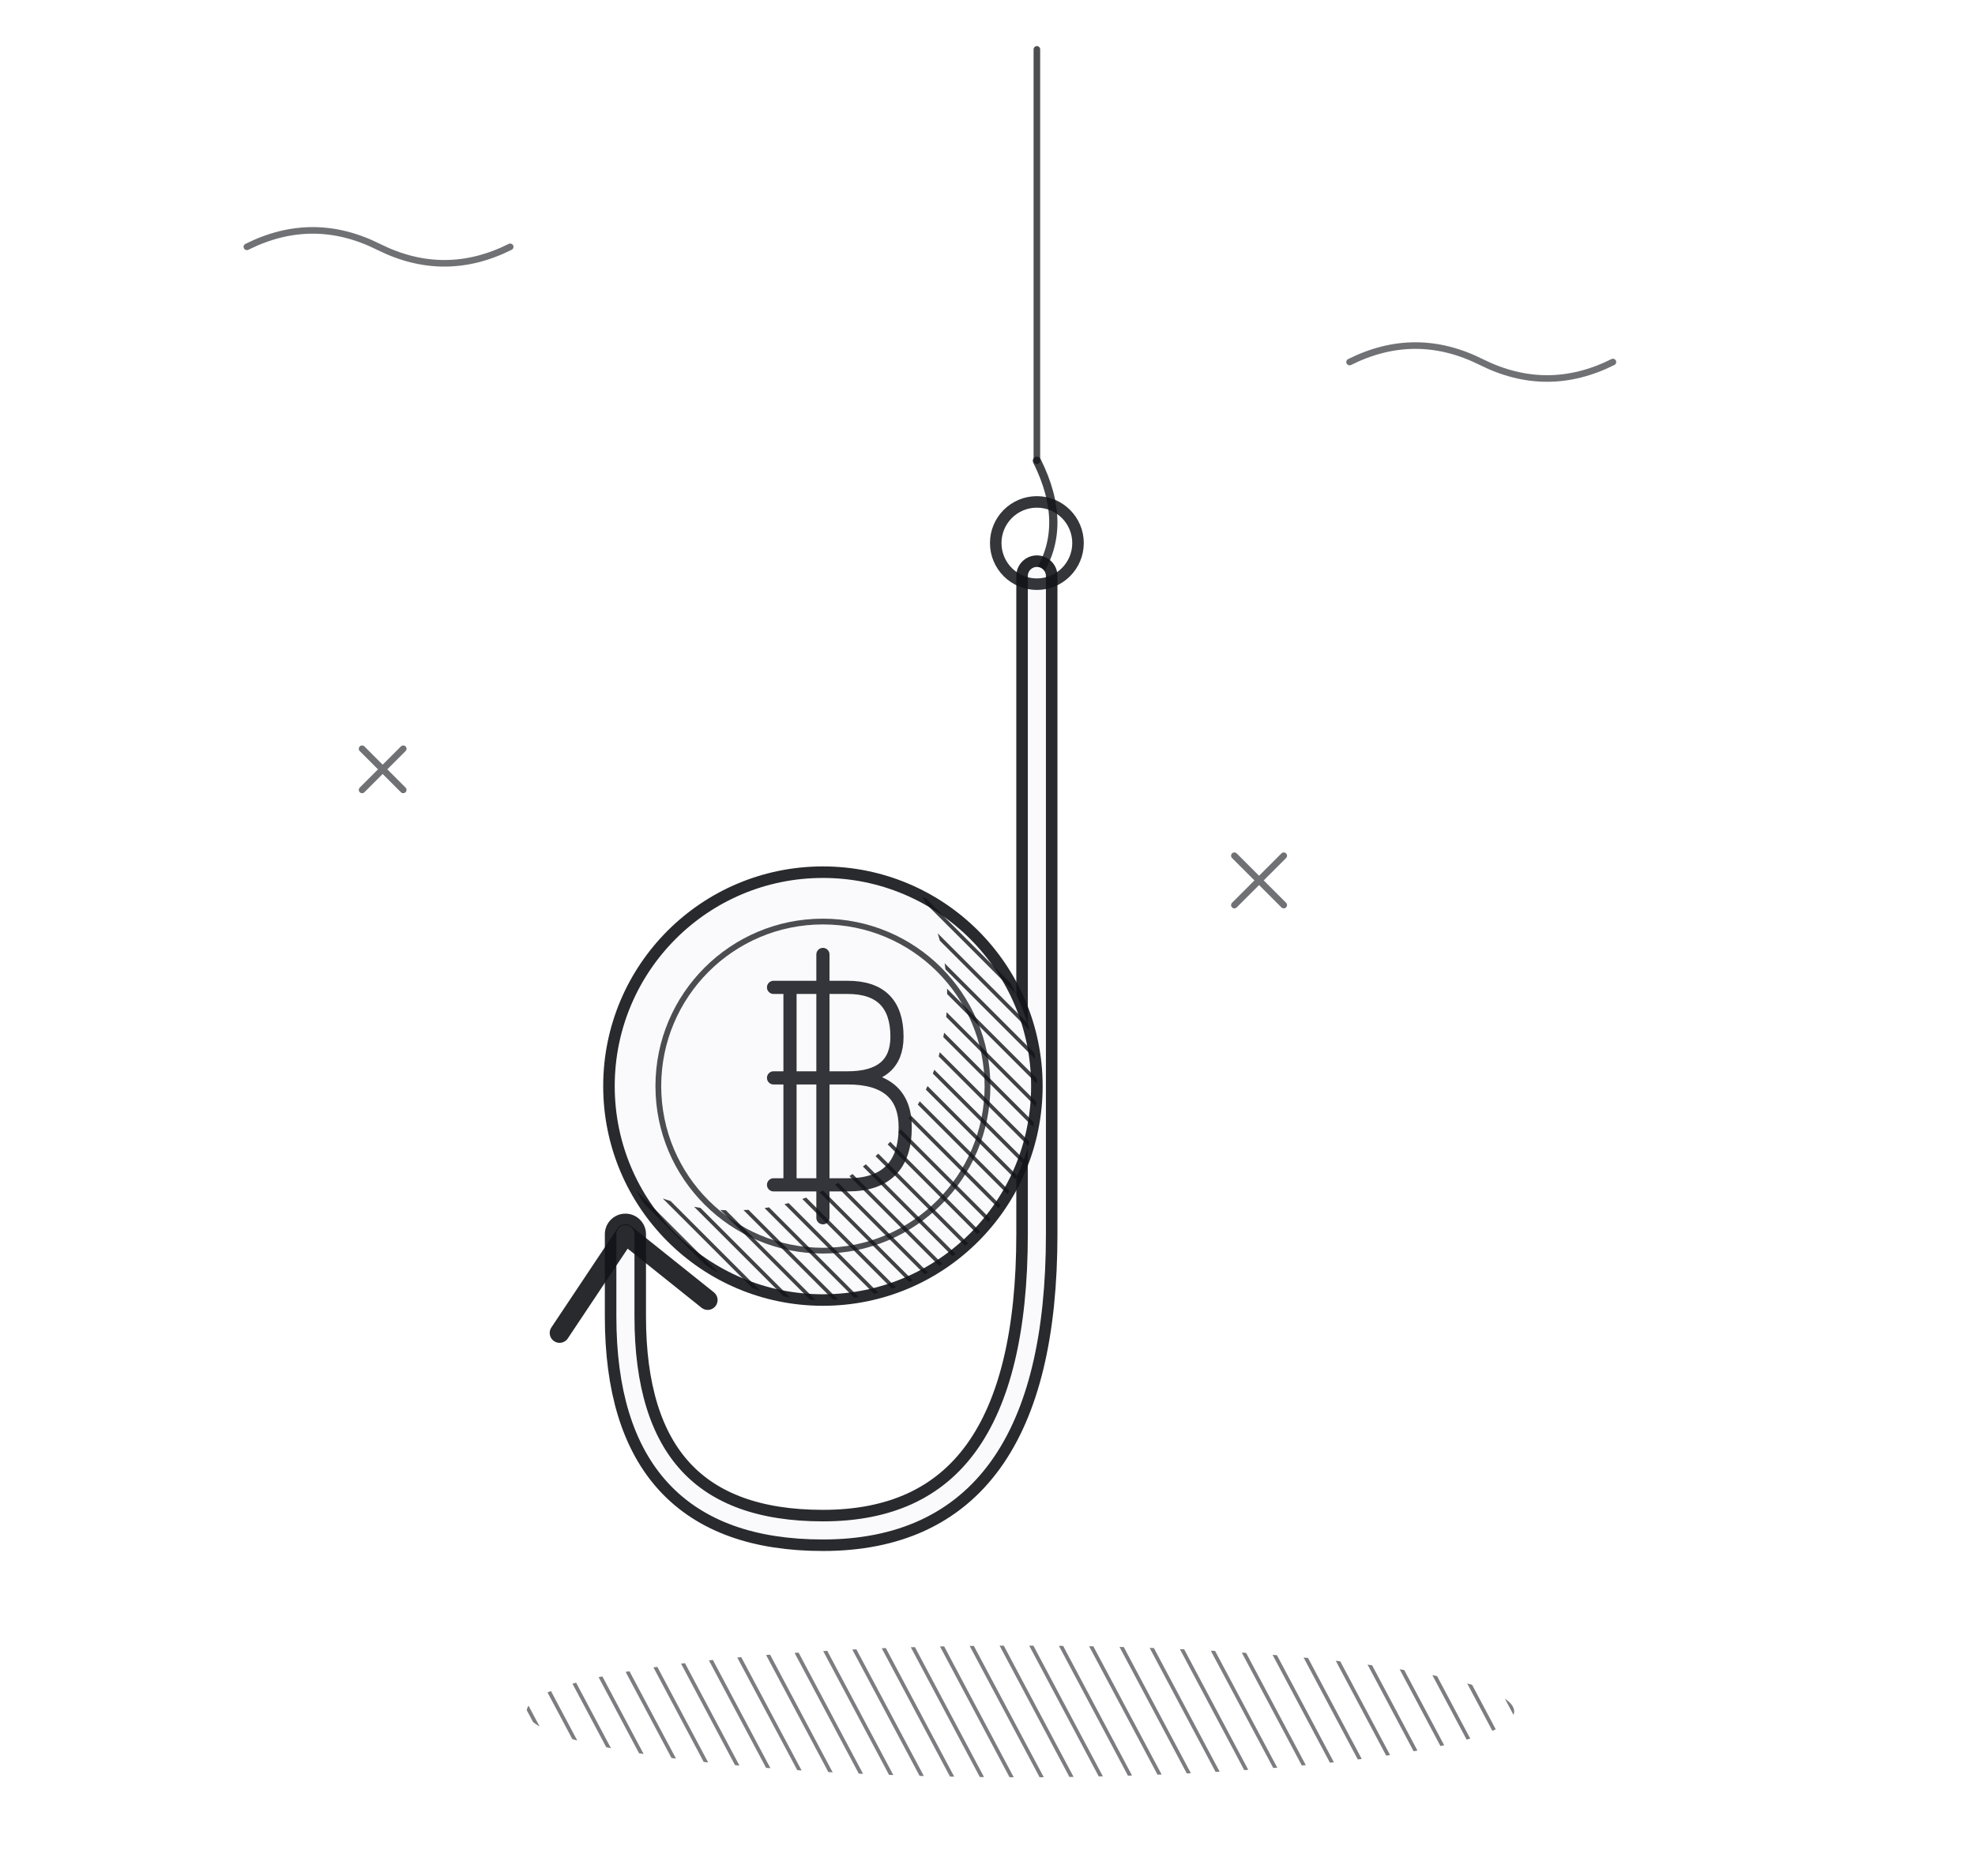
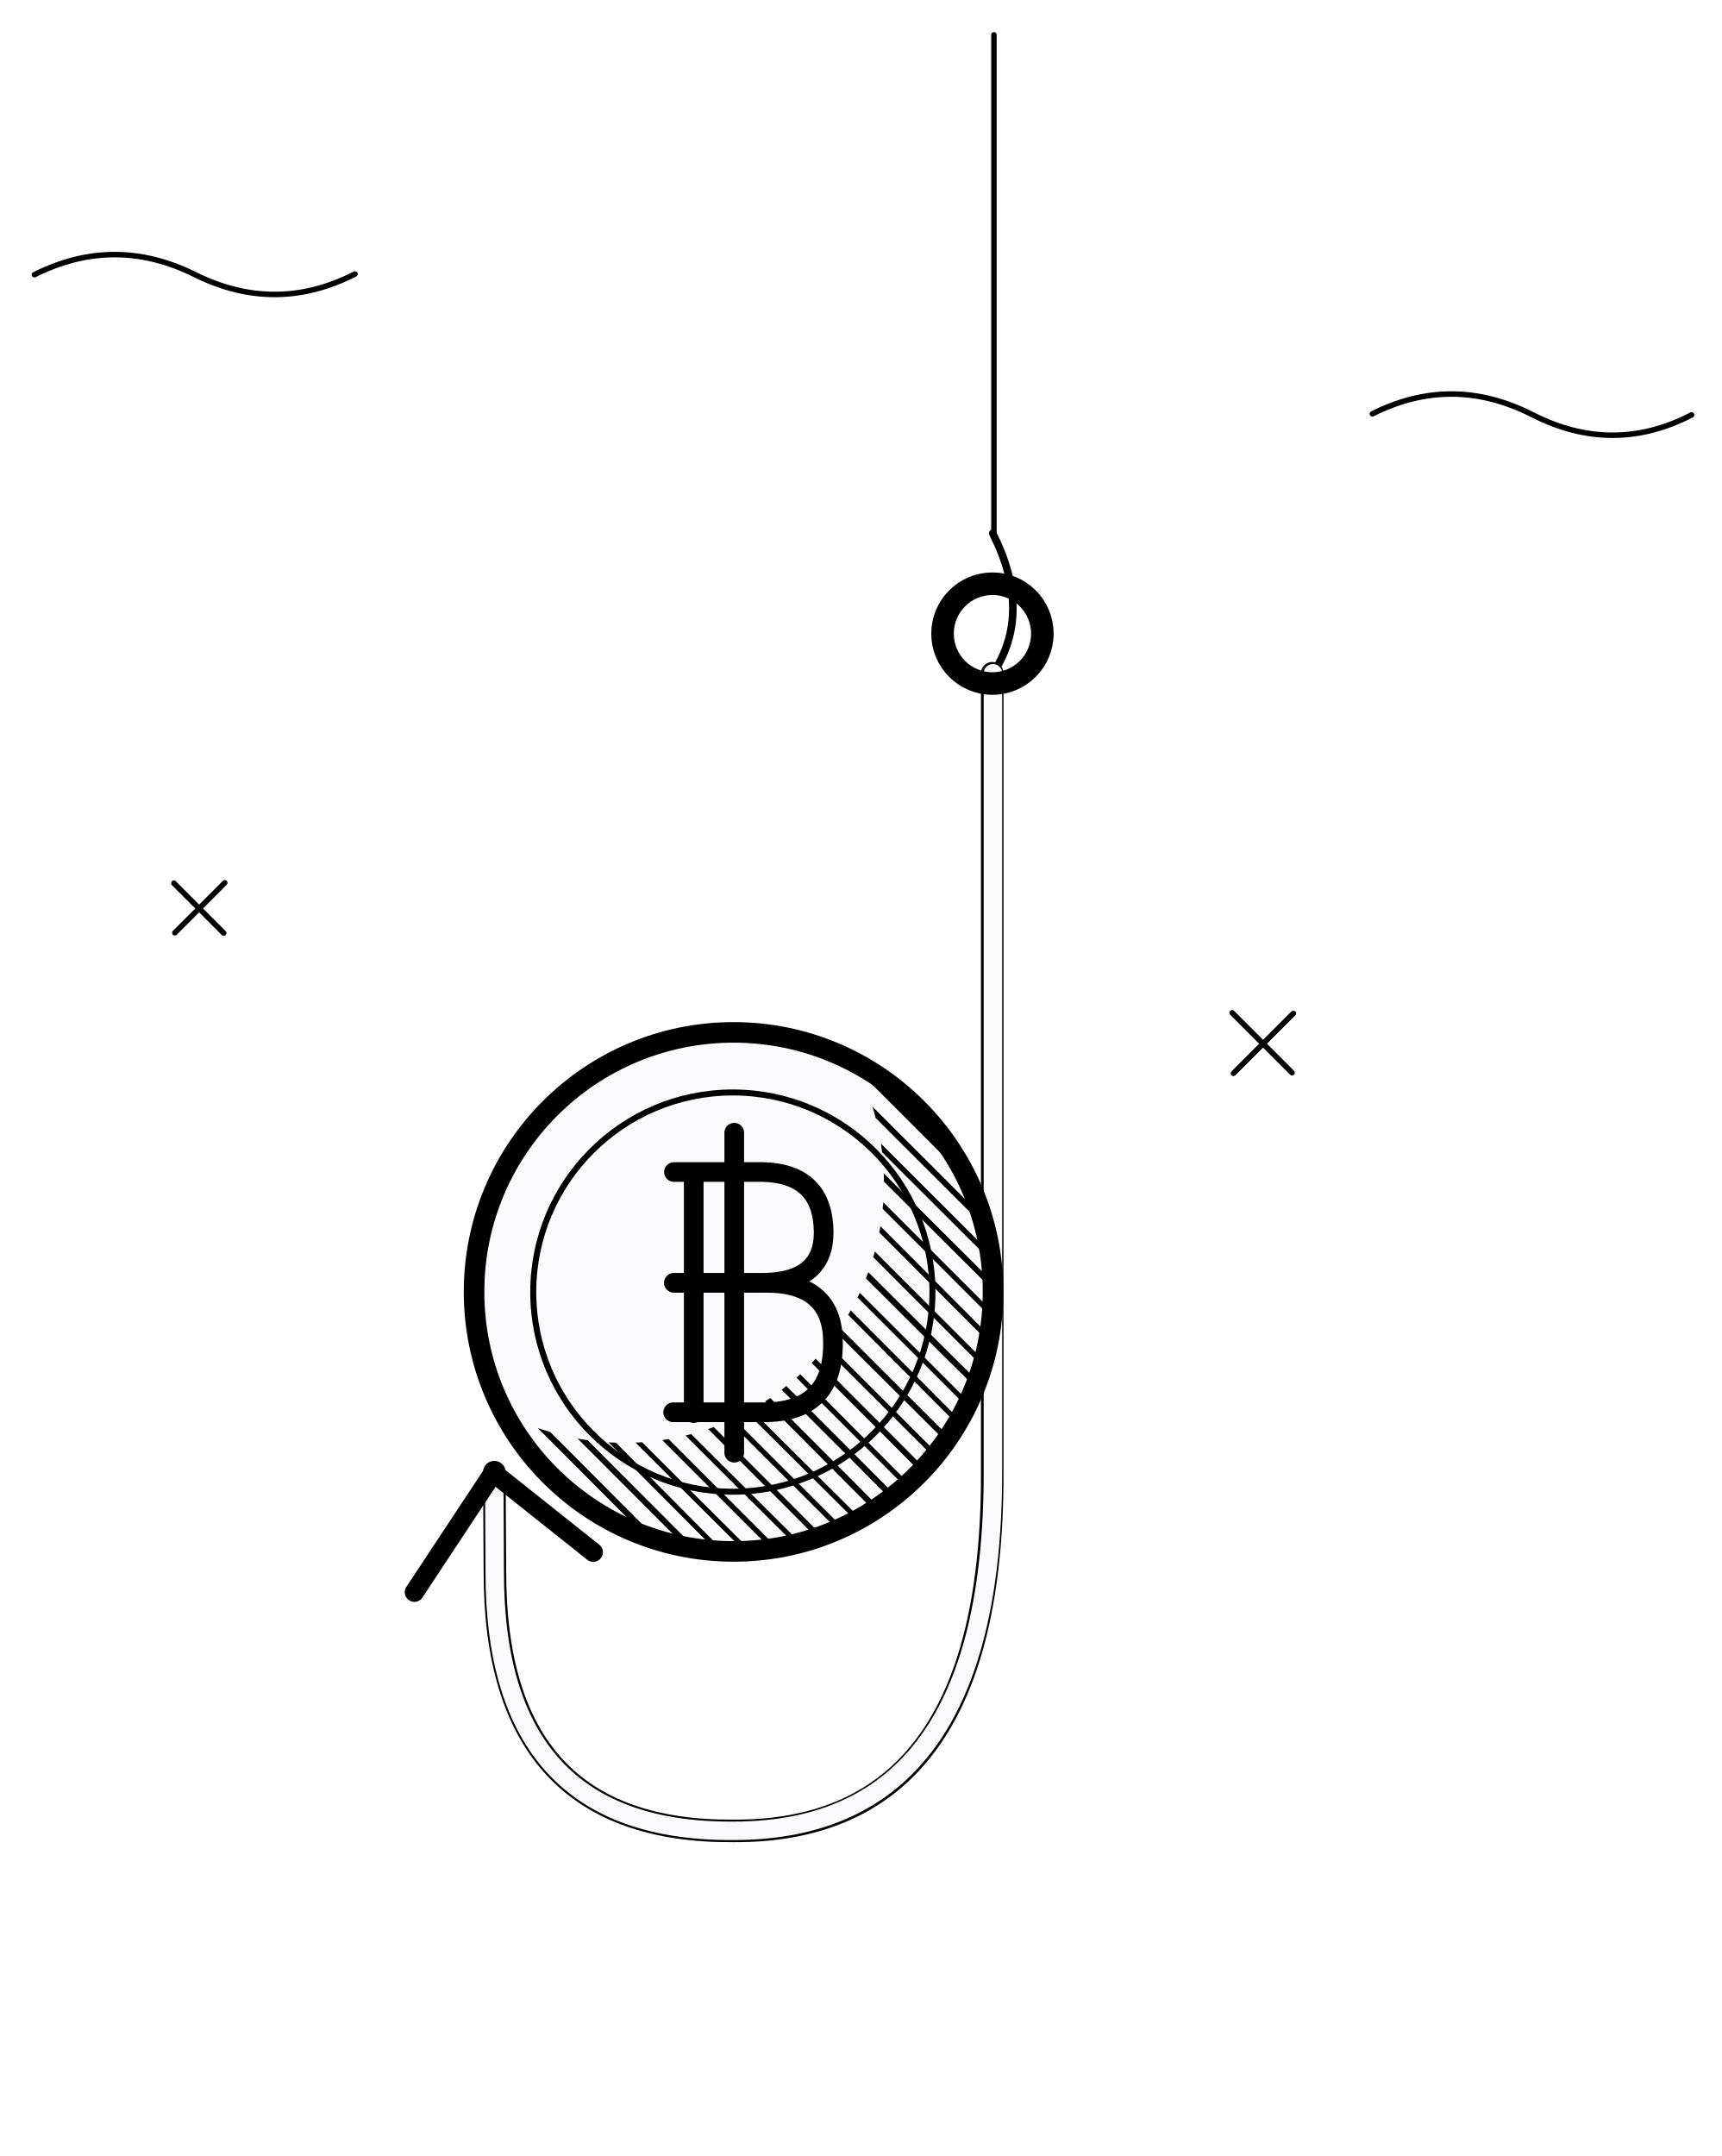
- <svg xmlns="http://www.w3.org/2000/svg" viewBox="0 0 240 228">
+ <svg xmlns="http://www.w3.org/2000/svg" data-ink="dna" viewBox="26.5 2.5 172.5 216">
  <defs>
    <clipPath id="c0">
-       <path d="M64 208a60 8 0 1 0 120 0a60 8 0 1 0 -120 0Z" clip-rule="evenodd" />
+       <path d="M64 208.01a60 8 0 1 0 120 0a60 8 0 1 0 -120 0Z" clip-rule="evenodd" />
    </clipPath>
    <clipPath id="c1">
-       <path d="M74 132a26 26 0 1 0 52 0a26 26 0 1 0 -52 0ZM63.1 121.1a26 26 0 1 0 52 0a26 26 0 1 0 -52 0Z" clip-rule="evenodd" />
+       <path d="M73.99 132.09a26 26 0 1 0 52 0a26 26 0 1 0 -52 0ZM63.07 121.05a26 26 0 1 0 52 0a26 26 0 1 0 -52 0Z" clip-rule="evenodd" />
    </clipPath>
    <clipPath id="c2">
-       <path d="M74 132a26 26 0 1 0 52 0a26 26 0 1 0 -52 0Z" clip-rule="evenodd" />
+       <path d="M73.95 131.93a26 26 0 1 0 52 0a26 26 0 1 0 -52 0Z" clip-rule="evenodd" />
    </clipPath>
  </defs>
-   <g fill="none" stroke="#111318" stroke-opacity=".78" stroke-linecap="round" stroke-linejoin="round">
-     <g clip-path="url(#c0)">
-       <path d="M149.9 123.4L208.6 233.9" stroke-width="0.45" stroke-opacity="0.55" />
-       <path d="M147 124.9L205.7 235.4" stroke-width="0.45" stroke-opacity="0.55" />
-       <path d="M144.2 126.4L202.9 236.9" stroke-width="0.45" stroke-opacity="0.55" />
-       <path d="M141.4 127.9L200.1 238.4" stroke-width="0.45" stroke-opacity="0.55" />
-       <path d="M138.6 129.4L197.3 239.9" stroke-width="0.45" stroke-opacity="0.55" />
-       <path d="M135.7 130.9L194.4 241.4" stroke-width="0.45" stroke-opacity="0.55" />
-       <path d="M132.9 132.4L191.6 242.9" stroke-width="0.45" stroke-opacity="0.55" />
-       <path d="M130.1 133.9L188.8 244.4" stroke-width="0.45" stroke-opacity="0.55" />
-       <path d="M127.3 135.5L186 245.9" stroke-width="0.45" stroke-opacity="0.55" />
-       <path d="M124.4 137L183.1 247.4" stroke-width="0.45" stroke-opacity="0.55" />
-       <path d="M121.6 138.5L180.3 248.9" stroke-width="0.45" stroke-opacity="0.55" />
-       <path d="M118.8 140L177.5 250.4" stroke-width="0.45" stroke-opacity="0.55" />
-       <path d="M115.9 141.5L174.7 251.9" stroke-width="0.45" stroke-opacity="0.55" />
-       <path d="M113.1 143L171.8 253.4" stroke-width="0.45" stroke-opacity="0.55" />
-       <path d="M110.3 144.5L169 254.9" stroke-width="0.45" stroke-opacity="0.55" />
-       <path d="M107.5 146L166.2 256.4" stroke-width="0.45" stroke-opacity="0.55" />
-       <path d="M104.6 147.5L163.4 257.9" stroke-width="0.45" stroke-opacity="0.55" />
-       <path d="M101.8 149L160.5 259.4" stroke-width="0.45" stroke-opacity="0.55" />
-       <path d="M99 150.5L157.7 260.9" stroke-width="0.45" stroke-opacity="0.55" />
-       <path d="M96.2 152L154.9 262.4" stroke-width="0.45" stroke-opacity="0.55" />
-       <path d="M93.3 153.5L152.1 263.9" stroke-width="0.45" stroke-opacity="0.55" />
-       <path d="M90.5 155L149.2 265.4" stroke-width="0.45" stroke-opacity="0.55" />
-       <path d="M87.7 156.5L146.4 266.9" stroke-width="0.45" stroke-opacity="0.55" />
-       <path d="M84.9 158L143.6 268.4" stroke-width="0.45" stroke-opacity="0.55" />
-       <path d="M82 159.5L140.8 269.9" stroke-width="0.45" stroke-opacity="0.55" />
-       <path d="M79.2 161L137.9 271.4" stroke-width="0.45" stroke-opacity="0.55" />
-       <path d="M76.4 162.5L135.1 272.9" stroke-width="0.45" stroke-opacity="0.55" />
-       <path d="M73.6 164L132.3 274.4" stroke-width="0.45" stroke-opacity="0.55" />
-       <path d="M70.7 165.5L129.5 275.9" stroke-width="0.45" stroke-opacity="0.55" />
-       <path d="M67.9 167L126.6 277.4" stroke-width="0.45" stroke-opacity="0.55" />
-       <path d="M65.1 168.5L123.8 278.9" stroke-width="0.45" stroke-opacity="0.55" />
-       <path d="M62.3 170L121 280.4" stroke-width="0.45" stroke-opacity="0.55" />
-       <path d="M59.4 171.5L118.2 281.9" stroke-width="0.45" stroke-opacity="0.55" />
-       <path d="M56.6 173L115.3 283.4" stroke-width="0.45" stroke-opacity="0.55" />
-       <path d="M53.8 174.5L112.5 284.9" stroke-width="0.45" stroke-opacity="0.55" />
-       <path d="M51 176L109.7 286.4" stroke-width="0.45" stroke-opacity="0.55" />
-       <path d="M48.1 177.5L106.9 287.9" stroke-width="0.45" stroke-opacity="0.55" />
-       <path d="M45.3 179L104 289.4" stroke-width="0.45" stroke-opacity="0.55" />
-       <path d="M42.5 180.5L101.2 290.9" stroke-width="0.45" stroke-opacity="0.55" />
-       <path d="M39.7 182L98.4 292.4" stroke-width="0.45" stroke-opacity="0.55" />
-     </g>
-     <path d="M126 6V56" stroke-width="0.8" stroke-opacity="0.75" />
-     <path d="M126 56Q130 64 126 70" stroke-width="1" stroke-opacity="0.8" />
-     <path d="M126 70V150Q126 186 100 186Q76 186 76 160L76 150" stroke-width="5" stroke-opacity="0.9" />
-     <path d="M126 70V150Q126 186 100 186Q76 186 76 160L76 150" stroke="#fafafc" stroke-width="2.2" stroke-opacity="1" />
-     <path d="M76 150L68 162M76 150L86 158" stroke-width="2.4" stroke-opacity="0.9" />
-     <path d="M121 66a5 5 0 1 0 10 0a5 5 0 1 0 -10 0Z" stroke-width="1.4" stroke-opacity="0.85" />
-     <path d="M74 132a26 26 0 1 0 52 0a26 26 0 1 0 -52 0Z" fill="#fafafc" stroke="none" />
+   <g fill="none" stroke="#000" stroke-linecap="round" stroke-linejoin="round">
+     <path d="M126.09 5.99V55.99" stroke-width="0.55" />
+     <path d="M125.97 55.94Q130.02 63.95 125.94 70.05" stroke-width="0.76" />
+     <path d="M125.92 69.95V150.02Q126.02 186.08 99.96 185.93Q76.04 186.09 76.09 159.91L76.03 149.99" stroke-width="2.26" />
+     <path d="M125.99 69.95V150.09Q125.96 185.95 99.96 185.92Q76.05 186.07 76.07 159.99L76.02 150.01" stroke="#fafafc" stroke-width="1.85" />
+     <path d="M76 149.94L68.02 162.02M75.96 150.07L85.94 158.01" stroke-width="1.93" />
+     <path d="M120.94 65.98a5 5 0 1 0 10 0a5 5 0 1 0 -10 0Z" stroke-width="2.26" />
+     <path d="M73.94 132.07a26 26 0 1 0 52 0a26 26 0 1 0 -52 0Z" fill="#fafafc" stroke="none" />
    <g clip-path="url(#c2)">
      <g clip-path="url(#c1)">
-         <path d="M100 77.2L154.8 132" stroke-width="0.45" stroke-opacity="0.8" />
-         <path d="M98.6 78.6L153.4 133.4" stroke-width="0.45" stroke-opacity="0.8" />
-         <path d="M97.2 80L152 134.8" stroke-width="0.45" stroke-opacity="0.8" />
-         <path d="M95.8 81.4L150.6 136.2" stroke-width="0.45" stroke-opacity="0.8" />
-         <path d="M94.3 82.8L149.2 137.7" stroke-width="0.45" stroke-opacity="0.8" />
-         <path d="M92.9 84.2L147.8 139.1" stroke-width="0.45" stroke-opacity="0.8" />
-         <path d="M91.5 85.7L146.3 140.5" stroke-width="0.45" stroke-opacity="0.8" />
-         <path d="M90.1 87.1L144.9 141.9" stroke-width="0.45" stroke-opacity="0.8" />
-         <path d="M88.7 88.5L143.5 143.3" stroke-width="0.45" stroke-opacity="0.8" />
-         <path d="M87.3 89.9L142.1 144.7" stroke-width="0.45" stroke-opacity="0.8" />
-         <path d="M85.9 91.3L140.7 146.1" stroke-width="0.45" stroke-opacity="0.8" />
-         <path d="M84.4 92.7L139.3 147.6" stroke-width="0.45" stroke-opacity="0.8" />
-         <path d="M83 94.1L137.9 149" stroke-width="0.45" stroke-opacity="0.8" />
-         <path d="M81.6 95.6L136.4 150.4" stroke-width="0.45" stroke-opacity="0.8" />
-         <path d="M80.2 97L135 151.8" stroke-width="0.45" stroke-opacity="0.8" />
-         <path d="M78.8 98.4L133.6 153.2" stroke-width="0.45" stroke-opacity="0.8" />
-         <path d="M77.4 99.8L132.2 154.6" stroke-width="0.45" stroke-opacity="0.8" />
-         <path d="M76 101.2L130.8 156" stroke-width="0.45" stroke-opacity="0.8" />
-         <path d="M74.5 102.6L129.4 157.5" stroke-width="0.45" stroke-opacity="0.8" />
-         <path d="M73.1 104L128 158.9" stroke-width="0.45" stroke-opacity="0.8" />
-         <path d="M71.7 105.5L126.5 160.3" stroke-width="0.45" stroke-opacity="0.8" />
-         <path d="M70.3 106.9L125.1 161.7" stroke-width="0.45" stroke-opacity="0.8" />
-         <path d="M68.9 108.3L123.7 163.1" stroke-width="0.45" stroke-opacity="0.8" />
-         <path d="M67.5 109.7L122.3 164.5" stroke-width="0.45" stroke-opacity="0.8" />
-         <path d="M66.1 111.1L120.9 165.9" stroke-width="0.45" stroke-opacity="0.8" />
-         <path d="M64.6 112.5L119.5 167.4" stroke-width="0.45" stroke-opacity="0.8" />
-         <path d="M63.2 113.9L118.1 168.8" stroke-width="0.45" stroke-opacity="0.8" />
-         <path d="M61.8 115.4L116.6 170.2" stroke-width="0.45" stroke-opacity="0.8" />
-         <path d="M60.4 116.8L115.2 171.6" stroke-width="0.45" stroke-opacity="0.8" />
-         <path d="M59 118.2L113.8 173" stroke-width="0.45" stroke-opacity="0.8" />
-         <path d="M57.6 119.6L112.4 174.4" stroke-width="0.45" stroke-opacity="0.8" />
-         <path d="M56.2 121L111 175.8" stroke-width="0.45" stroke-opacity="0.8" />
-         <path d="M54.7 122.4L109.6 177.3" stroke-width="0.45" stroke-opacity="0.8" />
-         <path d="M53.3 123.8L108.2 178.7" stroke-width="0.45" stroke-opacity="0.8" />
-         <path d="M51.9 125.3L106.7 180.1" stroke-width="0.45" stroke-opacity="0.8" />
-         <path d="M50.5 126.7L105.3 181.5" stroke-width="0.45" stroke-opacity="0.8" />
-         <path d="M49.1 128.1L103.9 182.9" stroke-width="0.45" stroke-opacity="0.8" />
-         <path d="M47.7 129.5L102.5 184.3" stroke-width="0.45" stroke-opacity="0.8" />
-         <path d="M46.3 130.9L101.1 185.7" stroke-width="0.45" stroke-opacity="0.8" />
+         <path d="M100.04 77.13Q127.3 104.7 154.86 131.93" stroke-width="0.55" />
+         <path d="M98.65 78.64Q125.89 106.11 153.32 133.33" stroke-width="0.57" />
+         <path d="M97.13 80.01Q124.53 107.47 152.01 134.83" stroke-width="0.55" />
+         <path d="M95.85 81.33Q123.26 108.74 150.67 136.2" stroke-width="0.53" />
+         <path d="M94.34 82.8Q121.6 110.4 149.14 137.74" stroke-width="0.51" />
+         <path d="M92.99 84.18Q120.33 111.67 147.88 139.01" stroke-width="0.54" />
+         <path d="M91.49 85.79Q118.82 113.18 146.29 140.48" stroke-width="0.57" />
+         <path d="M90.04 87.12Q117.64 114.36 144.9 141.98" stroke-width="0.51" />
+         <path d="M88.79 88.53Q116.01 115.99 143.54 143.28" stroke-width="0.58" />
+         <path d="M87.36 89.94Q114.61 117.39 142.08 144.66" stroke-width="0.53" />
+         <path d="M85.84 91.38Q113.29 118.71 140.71 146.01" stroke-width="0.57" />
+         <path d="M84.34 92.68Q111.86 120.14 139.21 147.53" stroke-width="0.51" />
+         <path d="M82.97 94.16Q110.59 121.41 137.81 148.97" stroke-width="0.52" />
+         <path d="M81.69 95.62Q108.91 123.09 136.34 150.4" stroke-width="0.52" />
+         <path d="M80.26 97.05Q107.48 124.52 135.09 151.83" stroke-width="0.61" />
+         <path d="M78.73 98.43Q106.13 125.87 133.52 153.22" stroke-width="0.49" />
+         <path d="M77.32 99.74Q104.85 127.15 132.15 154.64" stroke-width="0.5" />
+         <path d="M75.97 101.28Q103.33 128.67 130.74 155.96" stroke-width="0.58" />
+         <path d="M74.47 102.61Q101.97 130.03 129.42 157.47" stroke-width="0.52" />
+         <path d="M73.15 104.05Q100.65 131.35 127.95 158.84" stroke-width="0.58" />
+         <path d="M71.71 105.52Q99.1 132.9 126.43 160.37" stroke-width="0.51" />
+         <path d="M70.21 106.82Q97.8 134.2 125.19 161.74" stroke-width="0.6" />
+         <path d="M68.97 108.23Q96.37 135.63 123.74 163.11" stroke-width="0.6" />
+         <path d="M67.42 109.73Q94.77 137.23 122.39 164.57" stroke-width="0.5" />
+         <path d="M66.16 111.02Q93.46 138.54 120.95 165.87" stroke-width="0.52" />
+         <path d="M64.58 112.54Q92.14 139.86 119.44 167.35" stroke-width="0.54" />
+         <path d="M63.13 113.95Q90.56 141.44 118.19 168.82" stroke-width="0.5" />
+         <path d="M61.83 115.49Q89.27 142.73 116.64 170.25" stroke-width="0.52" />
+         <path d="M60.36 116.72Q87.66 144.34 115.28 171.61" stroke-width="0.49" />
+         <path d="M59.02 118.13Q86.45 145.55 113.71 173.08" stroke-width="0.5" />
+         <path d="M57.6 119.52Q85.13 146.87 112.49 174.41" stroke-width="0.59" />
+         <path d="M56.12 120.91Q83.68 148.32 110.91 175.87" stroke-width="0.6" />
+         <path d="M54.66 122.39Q82.11 149.89 109.58 177.37" stroke-width="0.59" />
+         <path d="M53.3 123.83Q80.82 151.18 108.14 178.71" stroke-width="0.62" />
+         <path d="M51.98 125.39Q79.33 152.67 106.71 180.06" stroke-width="0.51" />
+         <path d="M50.47 126.65Q77.95 154.05 105.3 181.46" stroke-width="0.56" />
+         <path d="M49.07 128.02Q76.36 155.64 103.81 182.93" stroke-width="0.61" />
+         <path d="M47.62 129.54Q75.16 156.84 102.47 184.37" stroke-width="0.5" />
+         <path d="M46.26 130.83Q73.81 158.19 101.16 185.66" stroke-width="0.53" />
      </g>
    </g>
-     <path d="M74 132a26 26 0 1 0 52 0a26 26 0 1 0 -52 0Z" stroke-width="1.4" stroke-opacity="0.9" />
-     <path d="M80 132a20 20 0 1 0 40 0a20 20 0 1 0 -40 0Z" stroke-width="0.7" stroke-opacity="0.75" />
-     <path d="M94 120H103Q109 120 109 126Q109 131 103 131H94M103 131Q110 131 110 137Q110 144 103 144H94M96 120V144M100 116V148" stroke-width="1.6" stroke-opacity="0.85" />
-     <path d="M30 30Q38 26 46 30T62 30M164 44Q172 40 180 44T196 44M150 110l6-6M150 104l6 6M44 96l5-5M44 91l5 5" stroke-width="0.8" stroke-opacity="0.6" />
+     <path d="M74 131.93a26 26 0 1 0 52 0a26 26 0 1 0 -52 0Z" stroke-width="2.06" />
+     <path d="M79.93 131.95a20 20 0 1 0 40 0a20 20 0 1 0 -40 0Z" stroke-width="0.6" />
+     <path d="M94.03 119.92H102.98Q108.98 120.09 109.03 125.96Q109.02 130.96 102.99 131.02H94.02M103.02 131.02Q109.93 130.91 109.96 136.92Q110.07 144.04 102.97 143.99H93.95M96.01 119.92V144.07M100.07 115.98V148.04" stroke-width="1.97" />
+     <path d="M29.95 30.02Q37.96 26 46.03 30.01T62.07 29.95M164.01 43.96Q172 39.95 180.05 44.05T195.99 44.07M150.09 110.03l6 -6M149.96 103.97l6 6M44.02 95.95l5 -5M43.92 90.98l5 5" stroke-width="0.55" />
  </g>
</svg>
